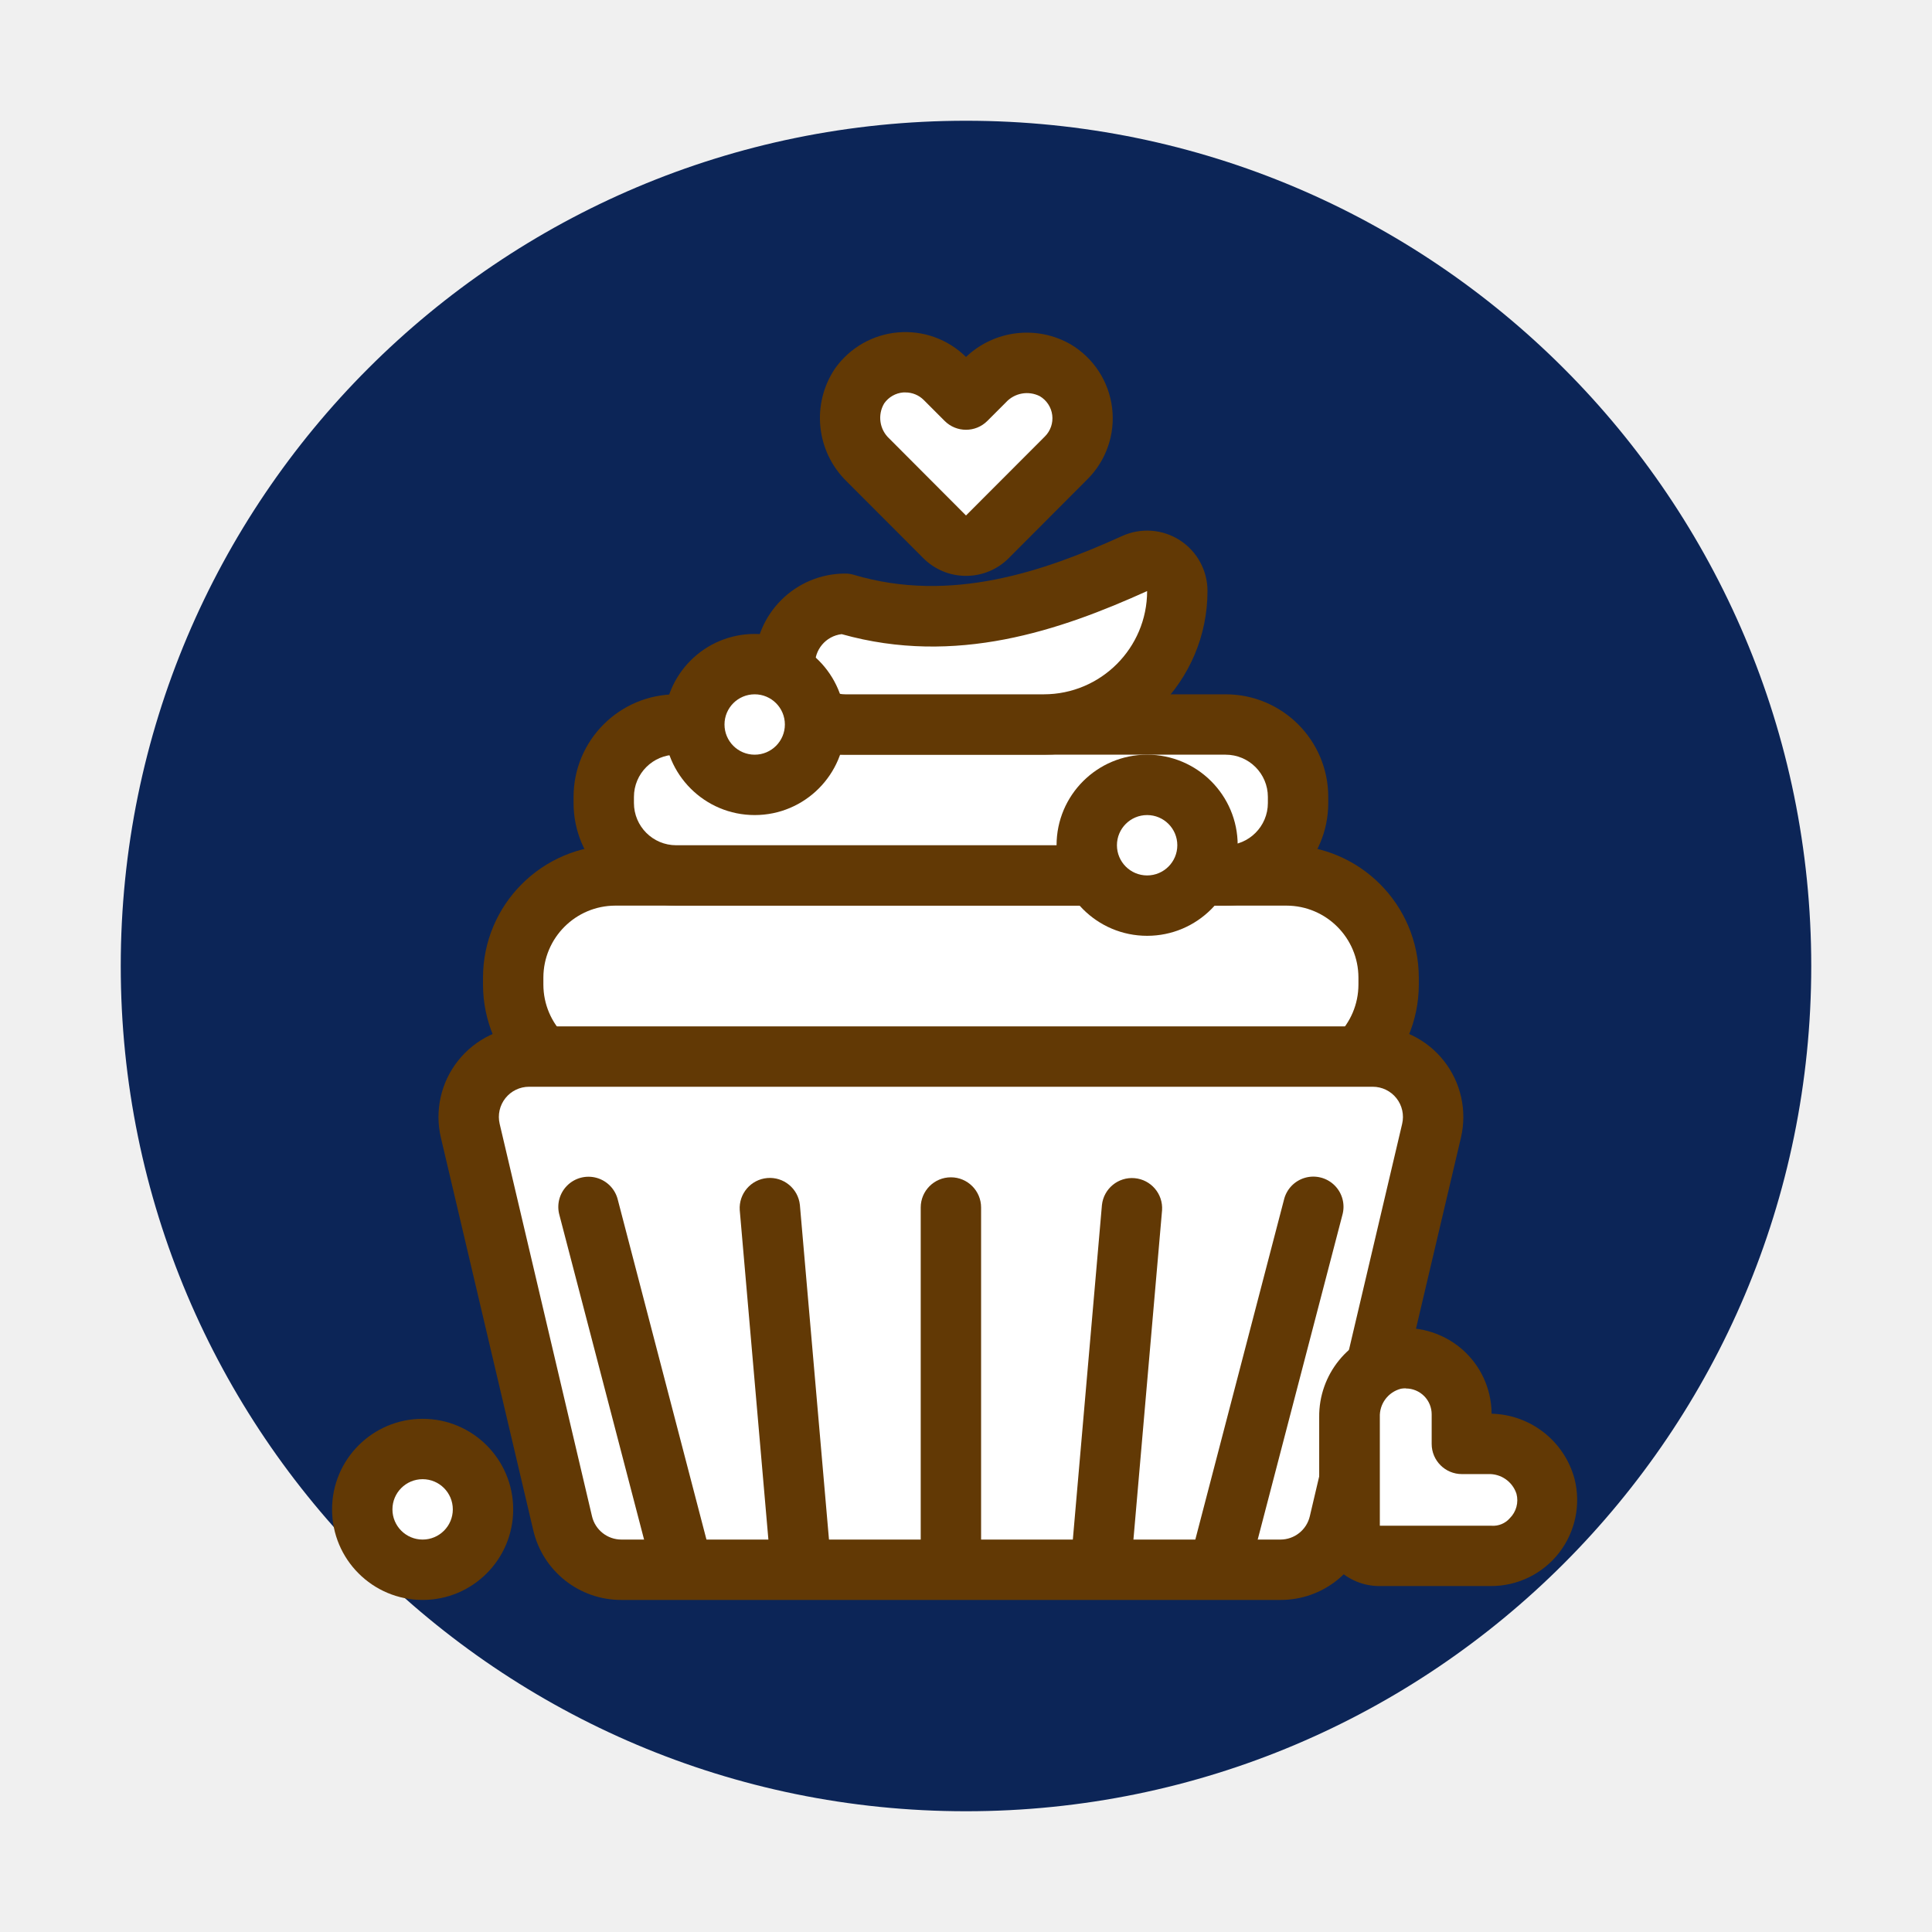
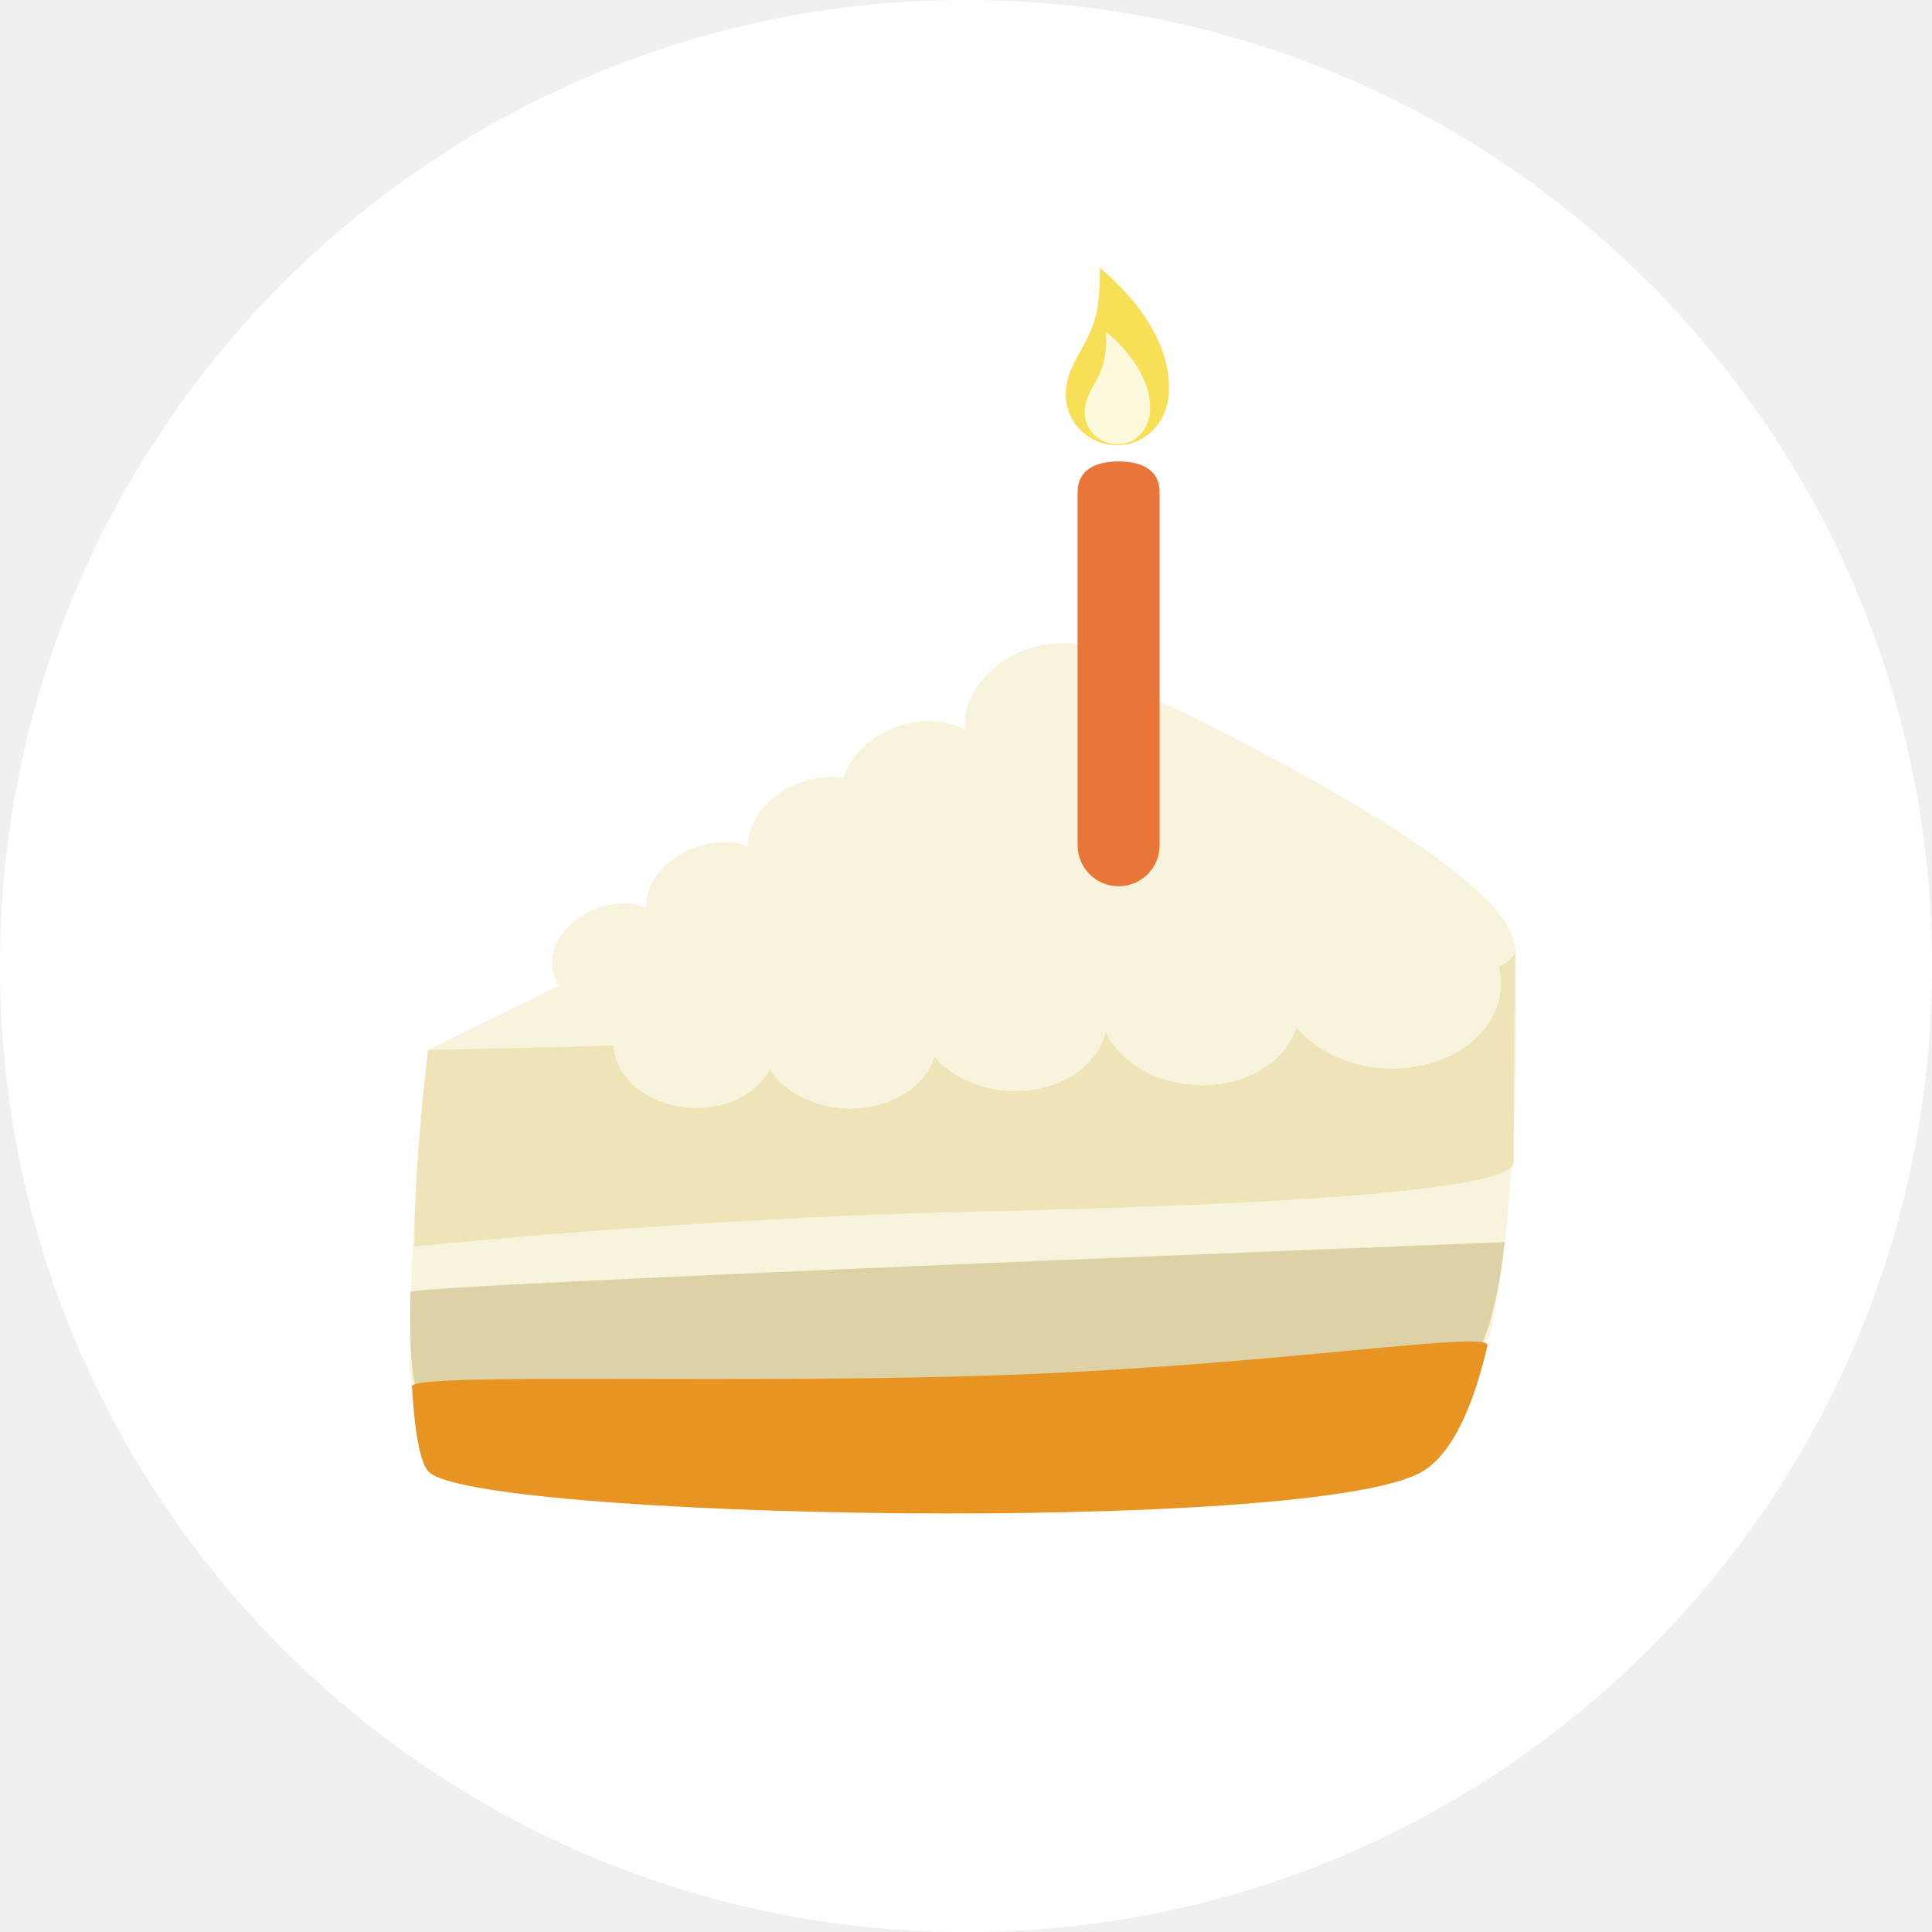
- <svg xmlns="http://www.w3.org/2000/svg" width="800px" height="800px" viewBox="0 0 64 64" data-name="Lovely Valentine's day" id="Lovely_Valentine_s_day" fill="#ffffff">
+ <svg xmlns="http://www.w3.org/2000/svg" height="800px" width="800px" version="1.1" id="Layer_1" viewBox="0 0 473.931 473.931" xml:space="preserve" fill="#000000">
  <g id="SVGRepo_bgCarrier" stroke-width="0" />
  <g id="SVGRepo_tracerCarrier" stroke-linecap="round" stroke-linejoin="round" />
  <g id="SVGRepo_iconCarrier">
-     <defs>
-       <style>.cls-1{fill:#0C2557;}.cls-2{fill:#ffffff;}.cls-3{fill:#623905;}.cls-4{fill:#ffffff;}.cls-5{fill:#ffffff;}.cls-6{fill:#ffffff;}</style>
-     </defs>
-     <circle class="cls-1" cx="32" cy="32" r="28" />
-     <rect class="cls-2" height="7" rx="3.385" width="29" x="17" y="29" />
-     <path class="cls-3" d="M42.615,37H20.385A4.39,4.39,0,0,1,16,32.615v-.23A4.39,4.39,0,0,1,20.385,28h22.23A4.39,4.39,0,0,1,47,32.385v.23A4.39,4.39,0,0,1,42.615,37Zm-22.23-7A2.388,2.388,0,0,0,18,32.385v.23A2.388,2.388,0,0,0,20.385,35h22.23A2.388,2.388,0,0,0,45,32.615v-.23A2.388,2.388,0,0,0,42.615,30Z" />
-     <rect class="cls-2" height="5" rx="2.398" width="23" x="20" y="24" />
-     <path class="cls-3" d="M40.6,30H22.4A3.4,3.4,0,0,1,19,26.6v-.2A3.4,3.4,0,0,1,22.4,23H40.6A3.4,3.4,0,0,1,44,26.4v.2A3.4,3.4,0,0,1,40.6,30ZM22.4,25A1.4,1.4,0,0,0,21,26.4v.2A1.4,1.4,0,0,0,22.4,28H40.6A1.4,1.4,0,0,0,42,26.6v-.2A1.4,1.4,0,0,0,40.6,25Z" />
-     <path class="cls-2" d="M34.58,24H28a2,2,0,0,1-2-2h0a2,2,0,0,1,2-2c3.466,1.03,6.728-.039,9.585-1.333A1,1,0,0,1,39,19.575v0A4.42,4.42,0,0,1,34.58,24Z" />
-     <path class="cls-3" d="M34.58,25H28a3,3,0,0,1,0-6,.983.983,0,0,1,.285.042c3.219.957,6.3-.114,8.888-1.286A2,2,0,0,1,40,19.575,5.427,5.427,0,0,1,34.58,25Zm-6.7-3.993A1,1,0,0,0,28,23h6.58A3.424,3.424,0,0,0,38,19.58C35.117,20.884,31.668,22.069,27.882,21.007Z" />
-     <path class="cls-4" d="M35.862,13.856a1.833,1.833,0,0,1-.545,1.312L34.005,16.48l-1.3,1.3a1,1,0,0,1-1.416,0l-1.3-1.3-1.24-1.24a1.927,1.927,0,0,1-.275-2.458,1.858,1.858,0,0,1,2.828-.239l.693.694.613-.613a1.948,1.948,0,0,1,2.347-.357A1.832,1.832,0,0,1,35.862,13.856Z" />
-     <path class="cls-3" d="M32,19.076a1.987,1.987,0,0,1-1.416-.588l-2.537-2.541a2.935,2.935,0,0,1-.38-3.748A2.856,2.856,0,0,1,32,11.825a2.92,2.92,0,0,1,3.471-.416,2.85,2.85,0,0,1,.546,4.472l-2.6,2.607A1.987,1.987,0,0,1,32,19.076ZM29.993,13c-.024,0-.047,0-.071,0a.855.855,0,0,0-.632.363.934.934,0,0,0,.17,1.166L32,17.076l2.611-2.615a.85.85,0,0,0-.165-1.336.944.944,0,0,0-1.126.206l-.613.613a1,1,0,0,1-1.414,0L30.6,13.25A.856.856,0,0,0,29.993,13Z" />
-     <circle class="cls-4" cx="25" cy="24" r="2" />
-     <path class="cls-3" d="M25,27a3,3,0,1,1,3-3A3,3,0,0,1,25,27Zm0-4a1,1,0,1,0,1,1A1,1,0,0,0,25,23Z" />
-     <circle class="cls-4" cx="14" cy="50" r="2" />
-     <path class="cls-3" d="M14,53a3,3,0,1,1,3-3A3,3,0,0,1,14,53Zm0-4a1,1,0,1,0,1,1A1,1,0,0,0,14,49Z" />
-     <circle class="cls-4" cx="38" cy="28" r="2" />
-     <path class="cls-3" d="M38,31a3,3,0,1,1,3-3A3,3,0,0,1,38,31Zm0-4a1,1,0,1,0,1,1A1,1,0,0,0,38,27Z" />
-     <path class="cls-5" d="M42.416,52H20.584a2,2,0,0,1-1.947-1.542l-3.059-13A2,2,0,0,1,17.525,35h27.95a2,2,0,0,1,1.947,2.458l-3.059,13A2,2,0,0,1,42.416,52Z" />
-     <path class="cls-3" d="M42.416,53H20.584a2.988,2.988,0,0,1-2.92-2.313l-3.059-13A3,3,0,0,1,17.525,34h27.95a3,3,0,0,1,2.92,3.688l-3.059,13A2.988,2.988,0,0,1,42.416,53ZM17.525,36a1,1,0,0,0-.973,1.229l3.059,13a1,1,0,0,0,.973.771H42.416a1,1,0,0,0,.973-.771l3.059-13A1,1,0,0,0,45.475,36Z" />
-     <path class="cls-6" d="M22.168,49a1,1,0,0,1-.973-.771l-2.118-9A1,1,0,0,1,20.051,38h22.9a1,1,0,0,1,.974,1.229l-2.118,9a1,1,0,0,1-.973.771Z" />
-     <path class="cls-3" d="M31.5,52.5a1,1,0,0,1-1-1V40a1,1,0,0,1,2,0V51.5A1,1,0,0,1,31.5,52.5Z" />
-     <path class="cls-3" d="M40.5,52.5a1.043,1.043,0,0,1-.252-.032,1,1,0,0,1-.716-1.22l3-11.5a1,1,0,1,1,1.936.5l-3,11.5A1,1,0,0,1,40.5,52.5Z" />
-     <path class="cls-3" d="M26.5,52.5a1,1,0,0,1-.995-.913l-1-11.5a1,1,0,0,1,1.992-.174l1,11.5a1,1,0,0,1-.91,1.083A.844.844,0,0,1,26.5,52.5Z" />
-     <path class="cls-3" d="M36.5,52.5a.844.844,0,0,1-.087,0,1,1,0,0,1-.91-1.083l1-11.5a1,1,0,0,1,1.992.174l-1,11.5A1,1,0,0,1,36.5,52.5Z" />
-     <path class="cls-3" d="M22.5,52.5a1,1,0,0,1-.968-.748l-3-11.5a1,1,0,1,1,1.936-.5l3,11.5a1,1,0,0,1-.716,1.22A1.043,1.043,0,0,1,22.5,52.5Z" />
-     <path class="cls-4" d="M50.713,51a1.828,1.828,0,0,1-1.313.542H47.544l-1.838,0a1,1,0,0,1-1-1l0-1.838V46.947a1.927,1.927,0,0,1,1.543-1.932,1.859,1.859,0,0,1,2.169,1.831v.98h.866A1.947,1.947,0,0,1,51.2,49.234,1.831,1.831,0,0,1,50.713,51Z" />
-     <path class="cls-3" d="M45.7,52.541a2,2,0,0,1-2-2l0-3.592a2.937,2.937,0,0,1,2.381-2.919,2.881,2.881,0,0,1,2.323.641,2.848,2.848,0,0,1,1.007,2.16,2.917,2.917,0,0,1,2.748,2.161,2.85,2.85,0,0,1-2.776,3.548l-3.683,0Zm.86-6.551a.9.9,0,0,0-.151.013.933.933,0,0,0-.7.944l0,3.595,3.7,0a.733.733,0,0,0,.605-.249h0a.837.837,0,0,0,.221-.81.947.947,0,0,0-.942-.652h-.867a1,1,0,0,1-1-1v-.98a.855.855,0,0,0-.855-.856Z" />
+     <circle style="fill:#FFFFFF;" cx="236.966" cy="236.966" r="236.966" />
+     <path style="fill:#F8F3DC;" d="M100.885,340.13c-1.456-30.675,4.131-82.588,4.131-82.588l266.709-24.602 c0,0,2.11,56.321-6.301,94.816C361.997,343.4,101.361,350.188,100.885,340.13z" />
+     <path style="fill:#EEE4B8;" d="M101.652,305.762c0-22.054,3.36-48.224,3.36-48.224l266.709-24.602c0,0-0.423,27.91-0.423,52.224 c0,7.334-66.27,10.619-133.109,12.075C170.209,298.708,101.652,305.762,101.652,305.762z" />
+     <path style="fill:#DDD2A5;" d="M349.084,346.768c-25.586,15.749-234.227,11.809-244.071,0c-3.712-4.453-4.625-11.064-4.318-29.855 c0.03-1.774,268.434-12.206,268.434-12.206C366.214,329.997,360.41,339.797,349.084,346.768z" />
+     <path style="fill:#E89423;" d="M349.084,360.874c-25.586,15.749-234.227,11.809-244.071,0c-2.163-2.593-3.375-10.72-3.955-20.771 c-0.206-3.592,82.244-0.333,148.488-2.915c66.233-2.586,116.264-11.016,115.343-7.094 C361.476,344.665,356.451,356.343,349.084,360.874z" />
+     <g>
+       <path style="fill:#F8F3DC;" d="M282.162,170.935l-177.15,86.603c0,0,266.709-3.936,266.709-24.602S282.162,170.935,282.162,170.935 z" />
+       <ellipse transform="matrix(-0.3246 -0.9458 0.9458 -0.3246 23.5667 457.6592)" style="fill:#F8F3DC;" cx="175.18" cy="220.416" rx="13.399" ry="17.099" />
+       <ellipse transform="matrix(-0.3247 -0.9458 0.9458 -0.3247 -21.8939 453.0494)" style="fill:#F8F3DC;" cx="150.788" cy="234.341" rx="12.269" ry="15.655" />
+       <ellipse transform="matrix(-0.3246 -0.9458 0.9458 -0.3246 72.4686 462.3824)" style="fill:#F8F3DC;" cx="201.317" cy="205.318" rx="14.259" ry="18.195" />
+       <ellipse transform="matrix(-0.3247 -0.9458 0.9458 -0.3247 116.1546 467.9973)" style="fill:#F8F3DC;" cx="225.148" cy="192.533" rx="15.116" ry="19.296" />
+       <ellipse transform="matrix(-0.3245 -0.9459 0.9459 -0.3245 175.6501 475.6847)" style="fill:#F8F3DC;" cx="257.68" cy="175.122" rx="16.849" ry="21.497" />
+       <ellipse transform="matrix(0.0531 -0.9986 0.9986 0.0531 -57.5197 449.1285)" style="fill:#F8F3DC;" cx="208.063" cy="254.894" rx="17.048" ry="21.747" />
+       <ellipse transform="matrix(0.0532 -0.9986 0.9986 0.0532 -94.5604 412.6684)" style="fill:#F8F3DC;" cx="170.339" cy="256.2" rx="15.611" ry="19.91" />
+       <ellipse transform="matrix(0.0532 -0.9986 0.9986 0.0532 -13.9457 484.3021)" style="fill:#F8F3DC;" cx="248.422" cy="249.505" rx="18.144" ry="23.147" />
+       <ellipse transform="matrix(0.0533 -0.9986 0.9986 0.0533 31.9276 527.6026)" style="fill:#F8F3DC;" cx="294.221" cy="246.963" rx="19.244" ry="24.543" />
+       <ellipse transform="matrix(0.0532 -0.9986 0.9986 0.0532 82.3809 568.3022)" style="fill:#F8F3DC;" cx="340.883" cy="240.708" rx="21.429" ry="27.334" />
+     </g>
+     <path style="fill:#E97539;" d="M274.402,113.192c-5.545,0-10.058,1.994-10.058,7.551v86.603c0,5.553,4.509,10.058,10.058,10.058 c5.56,0,10.062-4.505,10.062-10.058v-86.603C284.464,115.19,279.962,113.192,274.402,113.192z" />
+     <path style="fill:#F7DF56;" d="M268.239,79.438c1.908-5.459,1.534-13.706,1.534-13.706S288,79.598,286.705,96.796 c-0.52,6.844-5.658,12.423-12.628,12.43c-6.986-0.007-12.636-5.564-12.636-12.43C261.444,90.109,266.005,85.873,268.239,79.438z" />
+     <g style="opacity:0.8;">
+       <path style="fill:#FFFFFF;" d="M270.395,90.109c1.197-3.454,0.965-8.677,0.965-8.677s11.547,8.789,10.728,19.685 c-0.322,4.337-3.581,7.873-8.004,7.873c-4.423-0.004-8.011-3.528-8.011-7.873C266.077,96.878,268.973,94.188,270.395,90.109z" />
+     </g>
  </g>
</svg>
